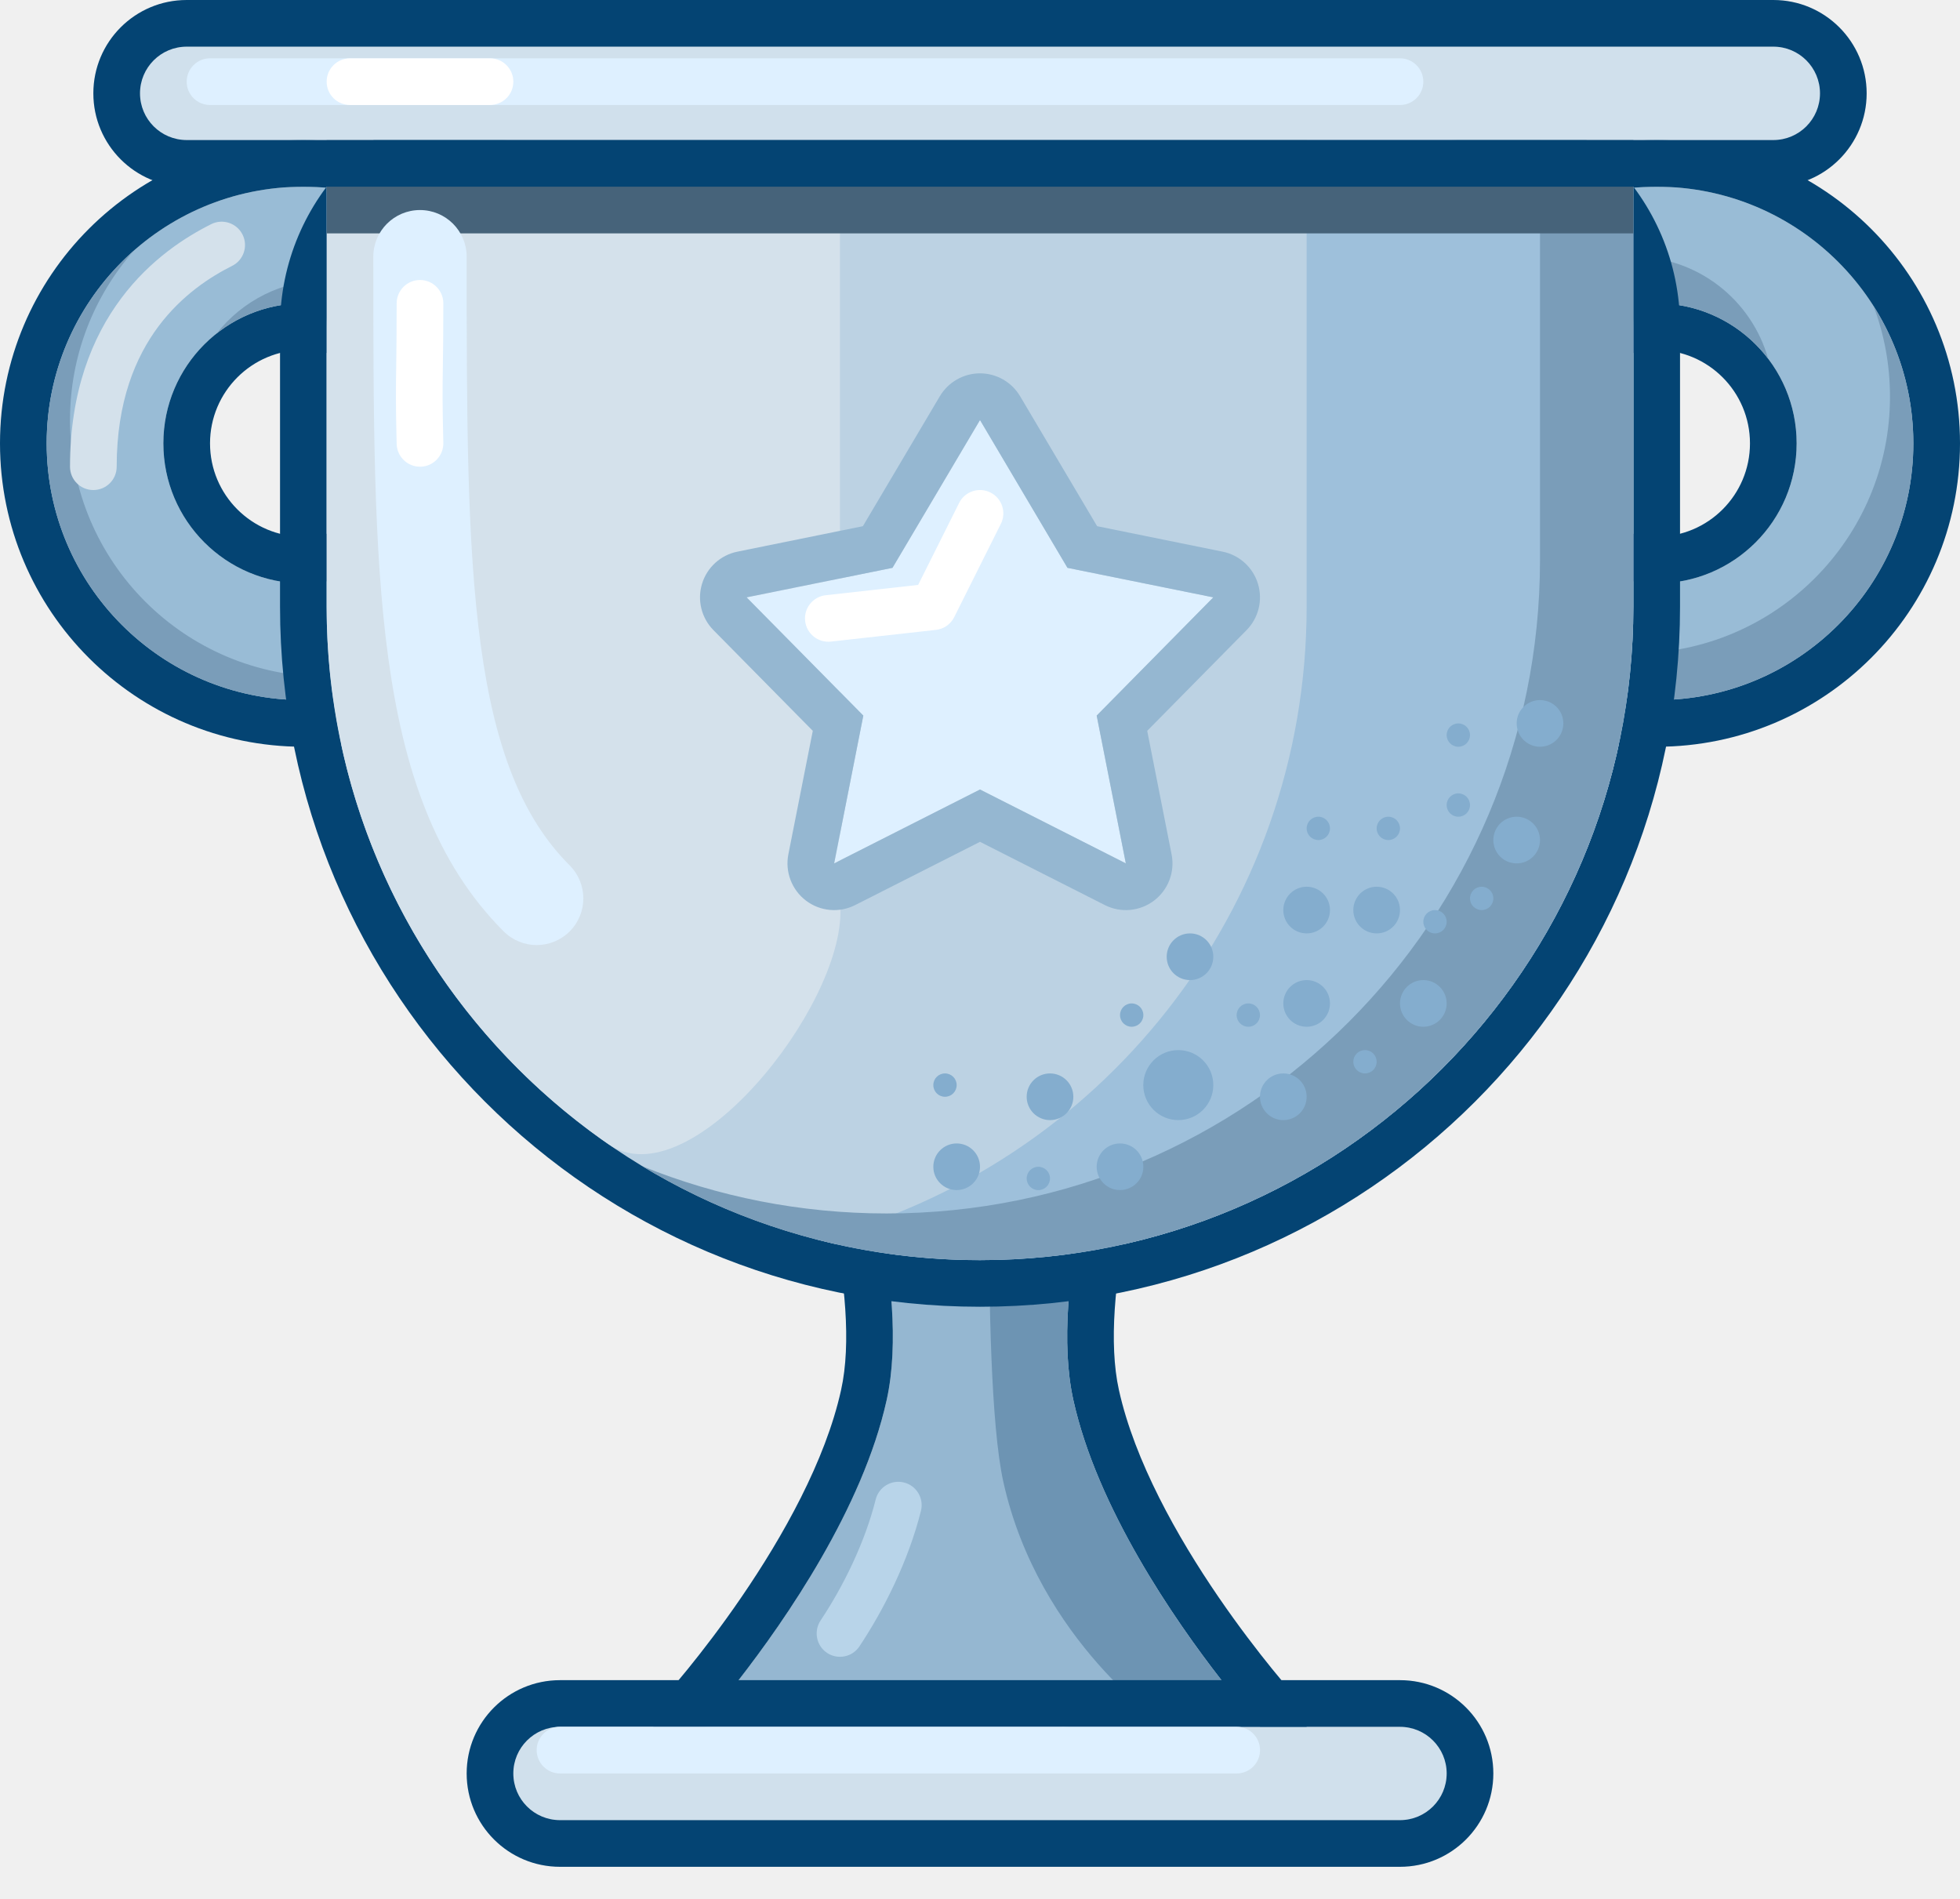
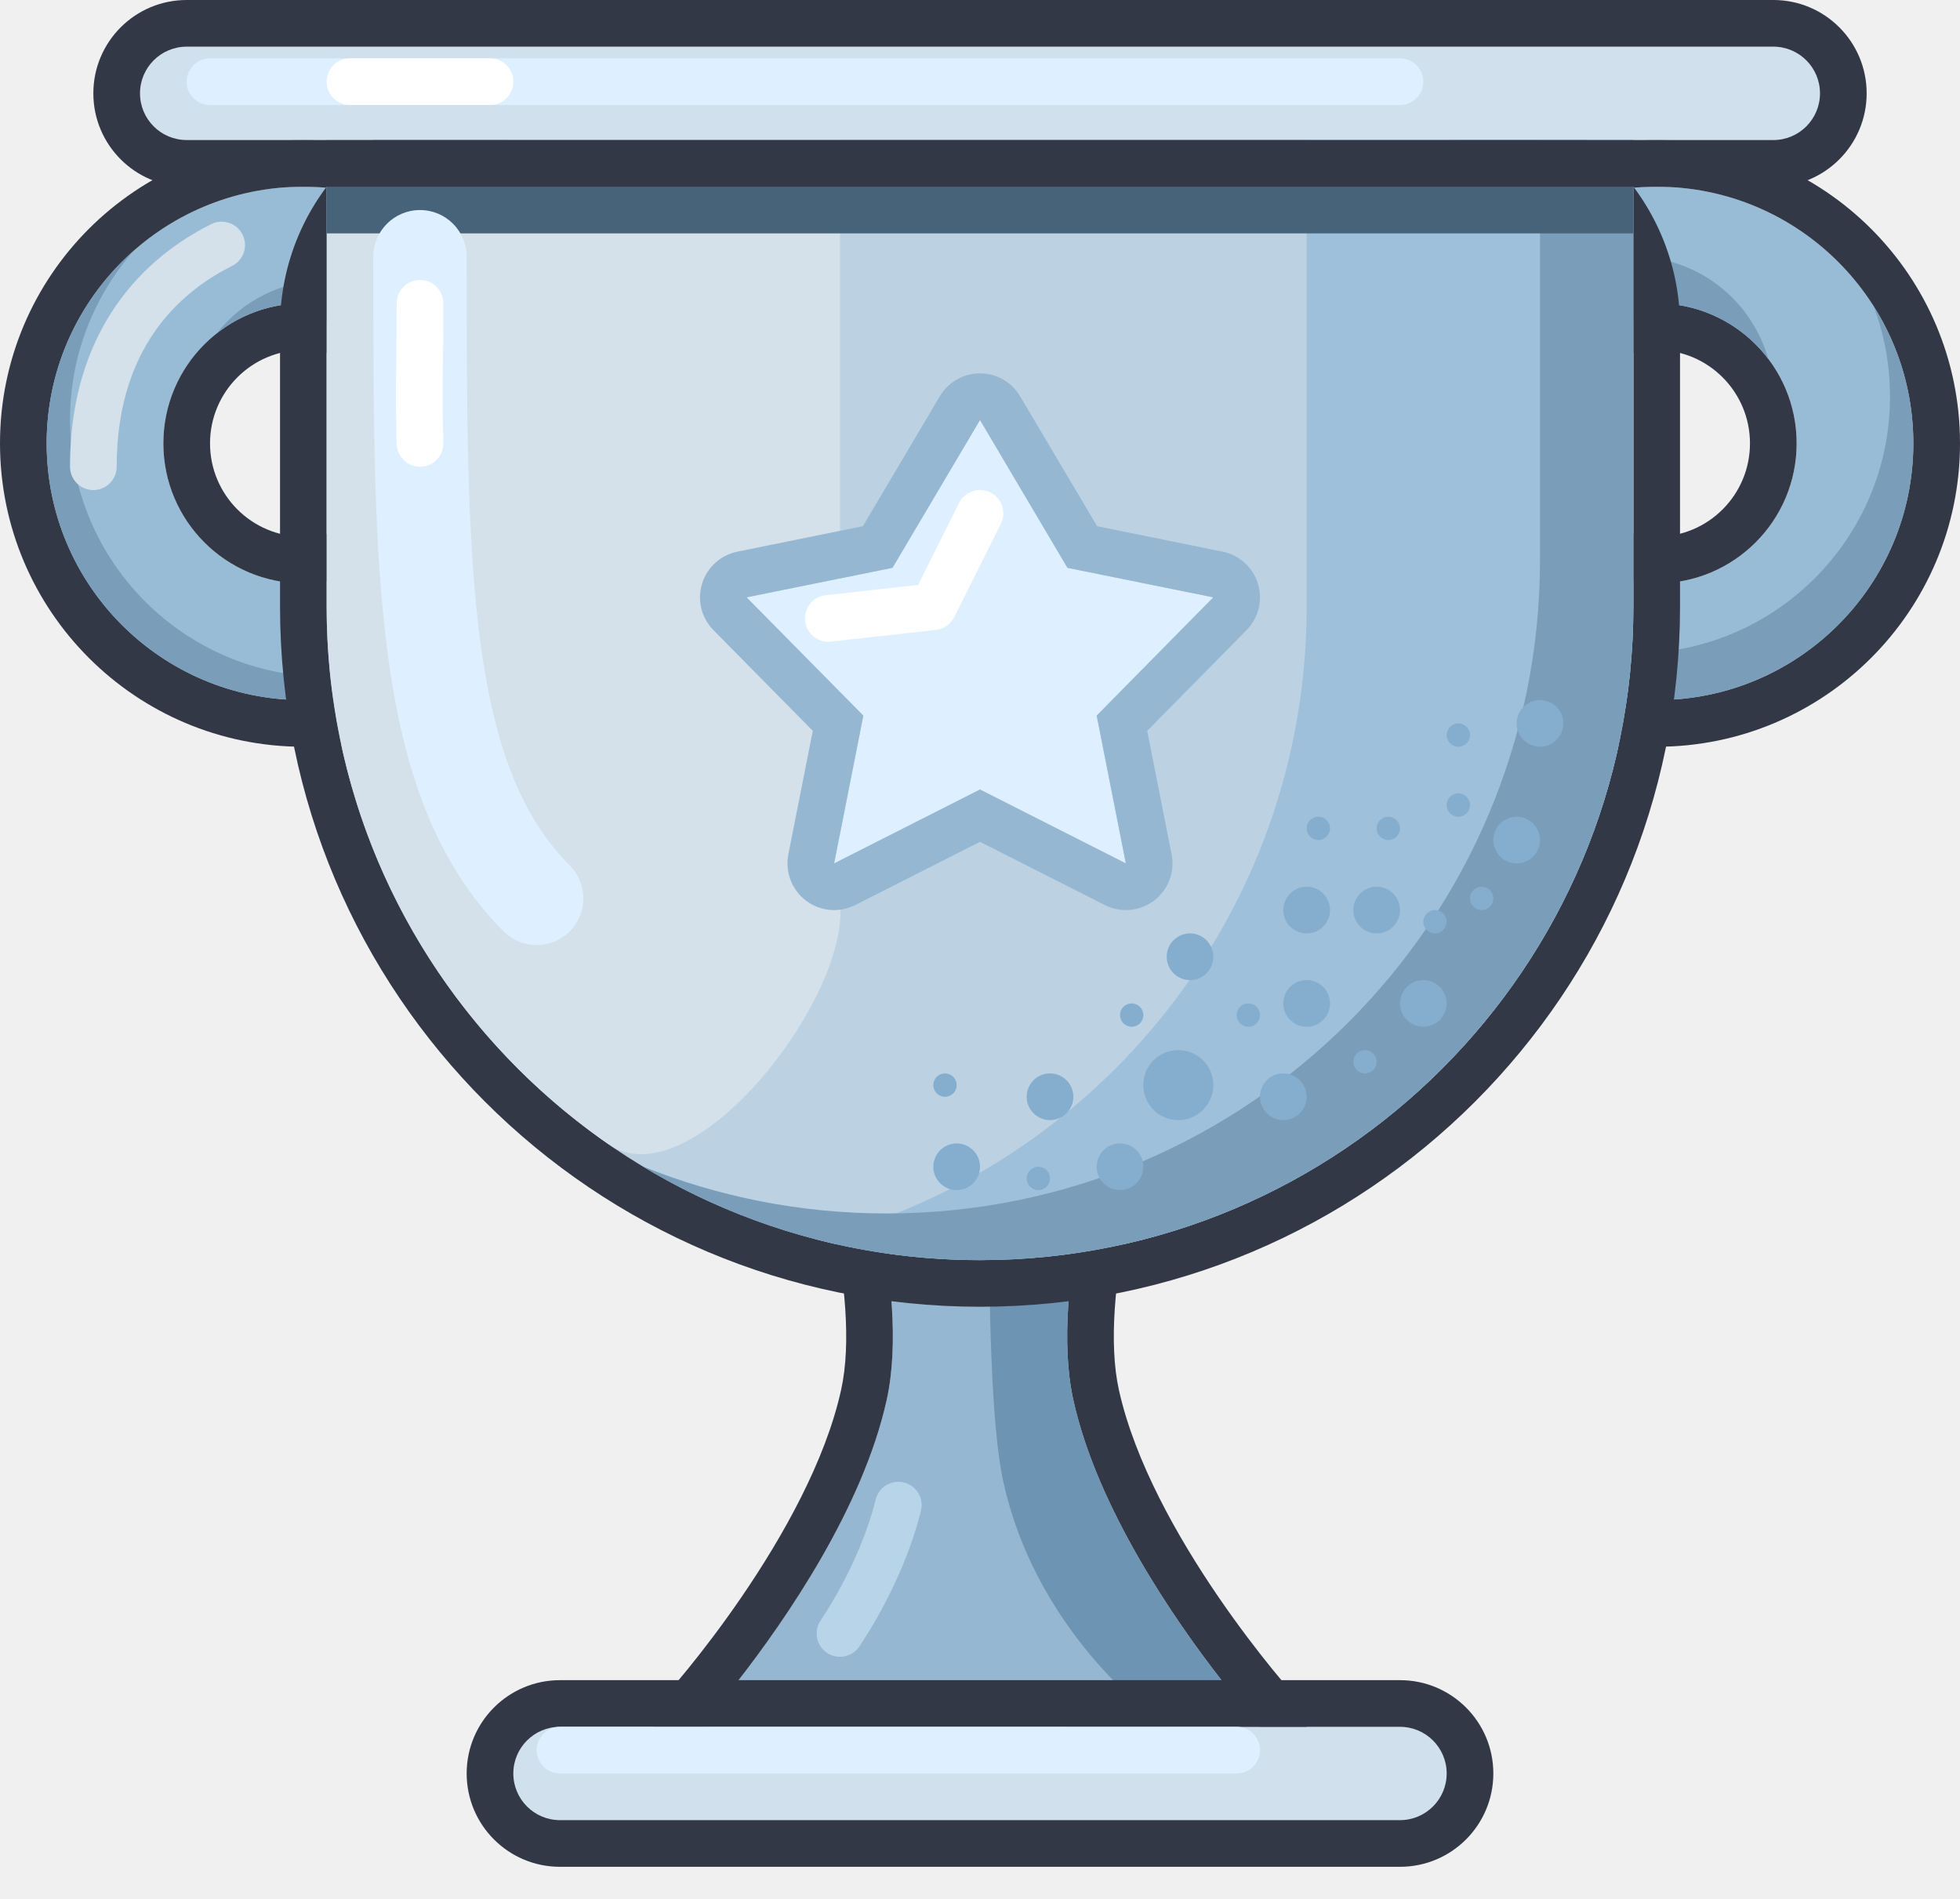
<svg xmlns="http://www.w3.org/2000/svg" viewBox="0 0 32 31" fill="none">
  <g clip-path="url(#clip0_818_5690)">
-     <path d="M14.331 19.723C14.104 18.638 14.891 17.524 16 17.524V17.524C17.108 17.524 17.896 18.638 17.669 19.723C17.457 20.741 17.318 21.927 17.524 22.857C18.101 25.464 20.571 28.191 20.571 28.191H11.428C11.428 28.191 13.899 25.464 14.476 22.857C14.682 21.927 14.543 20.741 14.331 19.723Z" fill="#95B7D1" />
-     <path fill-rule="evenodd" clip-rule="evenodd" d="M21.268 28.499C21.146 28.775 20.873 28.952 20.572 28.952H11.429C11.127 28.952 10.854 28.775 10.732 28.499C10.61 28.224 10.662 27.902 10.864 27.679L11.429 28.191H20.572C20.572 28.191 20.312 27.904 19.942 27.429C19.169 26.436 17.914 24.619 17.524 22.857C17.318 21.927 17.457 20.741 17.669 19.723C17.896 18.638 17.109 17.524 16 17.524C14.892 17.524 14.104 18.638 14.331 19.723C14.543 20.741 14.682 21.927 14.476 22.857C14.086 24.619 12.831 26.436 12.058 27.429C11.688 27.904 11.429 28.191 11.429 28.191M10.864 27.679L10.868 27.674L10.886 27.654C10.902 27.636 10.927 27.608 10.959 27.571C11.023 27.496 11.117 27.385 11.232 27.244C11.463 26.959 11.777 26.554 12.107 26.071C12.78 25.088 13.476 23.852 13.732 22.692C13.902 21.929 13.793 20.876 13.585 19.878C13.274 18.391 14.338 16.762 16 16.762C17.662 16.762 18.726 18.391 18.415 19.878C18.207 20.876 18.099 21.929 18.268 22.692C18.525 23.852 19.22 25.088 19.893 26.071C20.224 26.554 20.537 26.959 20.768 27.244C20.883 27.385 20.977 27.496 21.041 27.571C21.073 27.608 21.098 27.636 21.114 27.654L21.132 27.674L21.136 27.679C21.338 27.902 21.39 28.224 21.268 28.499" fill="#044473" />
+     <path d="M14.331 19.723C14.104 18.638 14.891 17.524 16 17.524C17.108 17.524 17.896 18.638 17.669 19.723C17.457 20.741 17.318 21.927 17.524 22.857C18.101 25.464 20.571 28.191 20.571 28.191H11.428C11.428 28.191 13.899 25.464 14.476 22.857C14.682 21.927 14.543 20.741 14.331 19.723Z" fill="#95B7D1" />
+     <path fill-rule="evenodd" clip-rule="evenodd" d="M21.268 28.499C21.146 28.775 20.873 28.952 20.572 28.952H11.429C11.127 28.952 10.854 28.775 10.732 28.499C10.61 28.224 10.662 27.902 10.864 27.679L11.429 28.191H20.572C20.572 28.191 20.312 27.904 19.942 27.429C19.169 26.436 17.914 24.619 17.524 22.857C17.318 21.927 17.457 20.741 17.669 19.723C17.896 18.638 17.109 17.524 16 17.524C14.892 17.524 14.104 18.638 14.331 19.723C14.543 20.741 14.682 21.927 14.476 22.857C14.086 24.619 12.831 26.436 12.058 27.429C11.688 27.904 11.429 28.191 11.429 28.191M10.864 27.679L10.868 27.674L10.886 27.654C10.902 27.636 10.927 27.608 10.959 27.571C11.023 27.496 11.117 27.385 11.232 27.244C11.463 26.959 11.777 26.554 12.107 26.071C12.78 25.088 13.476 23.852 13.732 22.692C13.902 21.929 13.793 20.876 13.585 19.878C13.274 18.391 14.338 16.762 16 16.762C17.662 16.762 18.726 18.391 18.415 19.878C18.207 20.876 18.099 21.929 18.268 22.692C18.525 23.852 19.22 25.088 19.893 26.071C20.224 26.554 20.537 26.959 20.768 27.244C20.883 27.385 20.977 27.496 21.041 27.571C21.073 27.608 21.098 27.636 21.114 27.654L21.132 27.674L21.136 27.679C21.338 27.902 21.39 28.224 21.268 28.499" fill="#333847" />
    <path fill-rule="evenodd" clip-rule="evenodd" d="M19.048 28.191H20.571C20.571 28.191 18.101 25.464 17.524 22.857C17.318 21.927 17.457 20.741 17.669 19.723C17.896 18.638 17.108 17.524 16 17.524C15.749 17.524 15.515 17.581 15.305 17.681C15.864 17.947 16.146 18.57 16.146 19.723C16.146 21.174 16.175 23.261 16.381 24.191C16.958 26.797 19.048 28.191 19.048 28.191Z" fill="#6D94B3" />
    <path fill-rule="evenodd" clip-rule="evenodd" d="M14.759 24.202C14.963 24.253 15.087 24.46 15.036 24.664C14.833 25.478 14.43 26.279 14.031 26.878C13.915 27.053 13.678 27.1 13.503 26.984C13.328 26.867 13.281 26.631 13.397 26.455C13.76 25.911 14.12 25.189 14.297 24.479C14.348 24.275 14.555 24.151 14.759 24.202Z" fill="#B8D4E9" />
    <path fill-rule="evenodd" clip-rule="evenodd" d="M27.048 11.429C29.362 11.429 31.238 9.552 31.238 7.238C31.238 4.924 29.362 3.048 27.048 3.048C24.733 3.048 22.857 4.924 22.857 7.238C22.857 9.552 24.733 11.429 27.048 11.429ZM27.048 9.524C28.31 9.524 29.333 8.5 29.333 7.238C29.333 5.976 28.31 4.952 27.048 4.952C25.785 4.952 24.762 5.976 24.762 7.238C24.762 8.5 25.785 9.524 27.048 9.524Z" fill="#99BCD6" />
-     <path fill-rule="evenodd" clip-rule="evenodd" d="M32 7.238C32 9.973 29.783 12.191 27.048 12.191C24.312 12.191 22.095 9.973 22.095 7.238C22.095 4.503 24.312 2.286 27.048 2.286C29.783 2.286 32 4.503 32 7.238ZM27.048 8.762C27.889 8.762 28.571 8.08 28.571 7.238C28.571 6.397 27.889 5.714 27.048 5.714C26.206 5.714 25.524 6.397 25.524 7.238C25.524 8.08 26.206 8.762 27.048 8.762ZM31.238 7.238C31.238 9.552 29.362 11.429 27.048 11.429C24.733 11.429 22.857 9.552 22.857 7.238C22.857 4.924 24.733 3.048 27.048 3.048C29.362 3.048 31.238 4.924 31.238 7.238ZM29.333 7.238C29.333 8.501 28.31 9.524 27.048 9.524C25.785 9.524 24.762 8.501 24.762 7.238C24.762 5.976 25.785 4.952 27.048 4.952C28.31 4.952 29.333 5.976 29.333 7.238Z" fill="#044473" />
+     <path fill-rule="evenodd" clip-rule="evenodd" d="M32 7.238C32 9.973 29.783 12.191 27.048 12.191C24.312 12.191 22.095 9.973 22.095 7.238C22.095 4.503 24.312 2.286 27.048 2.286C29.783 2.286 32 4.503 32 7.238ZM27.048 8.762C27.889 8.762 28.571 8.08 28.571 7.238C28.571 6.397 27.889 5.714 27.048 5.714C26.206 5.714 25.524 6.397 25.524 7.238C25.524 8.08 26.206 8.762 27.048 8.762ZM31.238 7.238C31.238 9.552 29.362 11.429 27.048 11.429C24.733 11.429 22.857 9.552 22.857 7.238C22.857 4.924 24.733 3.048 27.048 3.048C29.362 3.048 31.238 4.924 31.238 7.238ZM29.333 7.238C29.333 8.501 28.31 9.524 27.048 9.524C25.785 9.524 24.762 8.501 24.762 7.238C24.762 5.976 25.785 4.952 27.048 4.952C28.31 4.952 29.333 5.976 29.333 7.238Z" fill="#333847" />
    <path fill-rule="evenodd" clip-rule="evenodd" d="M30.857 6.476C30.857 8.79 28.981 10.667 26.667 10.667C25.177 10.667 23.87 9.89 23.127 8.719C23.725 10.303 25.255 11.428 27.048 11.428C29.362 11.428 31.238 9.552 31.238 7.238C31.238 6.413 31 5.644 30.588 4.995C30.762 5.456 30.857 5.955 30.857 6.476ZM24.848 7.86C24.792 7.663 24.762 7.454 24.762 7.238C24.762 5.976 25.785 4.952 27.048 4.952C27.79 4.952 28.449 5.306 28.867 5.854C28.596 4.894 27.713 4.19 26.667 4.19C25.404 4.19 24.381 5.214 24.381 6.476C24.381 6.997 24.555 7.476 24.848 7.86Z" fill="#7A9DB9" />
    <path fill-rule="evenodd" clip-rule="evenodd" d="M4.952 11.429C7.267 11.429 9.143 9.552 9.143 7.238C9.143 4.924 7.267 3.048 4.952 3.048C2.638 3.048 0.762 4.924 0.762 7.238C0.762 9.552 2.638 11.429 4.952 11.429ZM4.952 9.524C6.215 9.524 7.238 8.5 7.238 7.238C7.238 5.976 6.215 4.952 4.952 4.952C3.69 4.952 2.667 5.976 2.667 7.238C2.667 8.5 3.69 9.524 4.952 9.524Z" fill="#99BCD6" />
-     <path fill-rule="evenodd" clip-rule="evenodd" d="M9.905 7.238C9.905 9.973 7.688 12.191 4.952 12.191C2.217 12.191 0 9.973 0 7.238C0 4.503 2.217 2.286 4.952 2.286C7.688 2.286 9.905 4.503 9.905 7.238ZM4.952 8.762C5.794 8.762 6.476 8.08 6.476 7.238C6.476 6.397 5.794 5.714 4.952 5.714C4.111 5.714 3.429 6.397 3.429 7.238C3.429 8.08 4.111 8.762 4.952 8.762ZM9.143 7.238C9.143 9.552 7.267 11.429 4.952 11.429C2.638 11.429 0.762 9.552 0.762 7.238C0.762 4.924 2.638 3.048 4.952 3.048C7.267 3.048 9.143 4.924 9.143 7.238ZM7.238 7.238C7.238 8.501 6.215 9.524 4.952 9.524C3.69 9.524 2.667 8.501 2.667 7.238C2.667 5.976 3.69 4.952 4.952 4.952C6.215 4.952 7.238 5.976 7.238 7.238Z" fill="#044473" />
+     <path fill-rule="evenodd" clip-rule="evenodd" d="M9.905 7.238C9.905 9.973 7.688 12.191 4.952 12.191C2.217 12.191 0 9.973 0 7.238C0 4.503 2.217 2.286 4.952 2.286C7.688 2.286 9.905 4.503 9.905 7.238ZM4.952 8.762C5.794 8.762 6.476 8.08 6.476 7.238C6.476 6.397 5.794 5.714 4.952 5.714C4.111 5.714 3.429 6.397 3.429 7.238C3.429 8.08 4.111 8.762 4.952 8.762ZM9.143 7.238C9.143 9.552 7.267 11.429 4.952 11.429C2.638 11.429 0.762 9.552 0.762 7.238C0.762 4.924 2.638 3.048 4.952 3.048C7.267 3.048 9.143 4.924 9.143 7.238ZM7.238 7.238C7.238 8.501 6.215 9.524 4.952 9.524C3.69 9.524 2.667 8.501 2.667 7.238C2.667 5.976 3.69 4.952 4.952 4.952C6.215 4.952 7.238 5.976 7.238 7.238Z" fill="#333847" />
    <path fill-rule="evenodd" clip-rule="evenodd" d="M8.1 10.005C7.362 10.654 6.394 11.048 5.333 11.048C3.019 11.048 1.143 9.171 1.143 6.857C1.143 5.797 1.537 4.829 2.186 4.091C1.313 4.859 0.762 5.984 0.762 7.238C0.762 9.552 2.638 11.429 4.952 11.429C6.207 11.429 7.332 10.878 8.1 10.005ZM3.538 5.443C3.927 5.136 4.418 4.952 4.952 4.952C6.215 4.952 7.238 5.976 7.238 7.238C7.238 7.772 7.055 8.264 6.748 8.653C7.279 8.234 7.619 7.585 7.619 6.857C7.619 5.595 6.596 4.571 5.333 4.571C4.605 4.571 3.956 4.912 3.538 5.443Z" fill="#7A9DB9" />
    <path d="M5.333 5.333C5.333 3.65 6.698 2.286 8.381 2.286H23.619C25.302 2.286 26.667 3.65 26.667 5.333V9.905C26.667 15.796 21.891 20.572 16 20.572C10.109 20.572 5.333 15.796 5.333 9.905V5.333Z" fill="#BCD2E3" />
-     <path fill-rule="evenodd" clip-rule="evenodd" d="M8.381 1.524H23.619C25.723 1.524 27.429 3.229 27.429 5.333V9.905C27.429 16.217 22.312 21.333 16 21.333C9.688 21.333 4.572 16.217 4.572 9.905V5.333C4.572 3.229 6.277 1.524 8.381 1.524ZM8.381 2.286C6.698 2.286 5.333 3.65 5.333 5.333V9.905C5.333 15.796 10.109 20.571 16 20.571C21.891 20.571 26.667 15.796 26.667 9.905V5.333C26.667 3.65 25.302 2.286 23.619 2.286H8.381Z" fill="#044473" />
+     <path fill-rule="evenodd" clip-rule="evenodd" d="M8.381 1.524H23.619C25.723 1.524 27.429 3.229 27.429 5.333V9.905C27.429 16.217 22.312 21.333 16 21.333C9.688 21.333 4.572 16.217 4.572 9.905V5.333C4.572 3.229 6.277 1.524 8.381 1.524ZM8.381 2.286C6.698 2.286 5.333 3.65 5.333 5.333V9.905C5.333 15.796 10.109 20.571 16 20.571C21.891 20.571 26.667 15.796 26.667 9.905V5.333C26.667 3.65 25.302 2.286 23.619 2.286H8.381Z" fill="#333847" />
    <path fill-rule="evenodd" clip-rule="evenodd" d="M13.333 20.235C14.186 20.455 15.079 20.572 16 20.572C21.891 20.572 26.667 15.796 26.667 9.905V2.286H21.333V9.905C21.333 14.875 17.934 19.051 13.333 20.235Z" fill="#9EC0DB" />
    <path d="M5.333 2.286V9.905C5.333 13.541 7.153 16.753 9.932 18.678C11.253 19.594 13.763 16.453 13.721 14.846C13.716 14.659 13.714 14.472 13.714 14.286V2.286H5.333Z" fill="#D4E1EB" />
    <path fill-rule="evenodd" clip-rule="evenodd" d="M10.489 19.04C12.098 20.012 13.983 20.572 16 20.572C21.891 20.572 26.667 15.796 26.667 9.905V2.286H25.143V9.143C25.143 15.034 20.367 19.81 14.476 19.81C13.067 19.81 11.721 19.536 10.489 19.04Z" fill="#7A9DB9" />
    <path d="M26.667 2.286H5.333V3.81H26.667V2.286Z" fill="#46637A" />
    <path fill-rule="evenodd" clip-rule="evenodd" d="M6.857 3.429C7.278 3.429 7.619 3.77 7.619 4.19C7.619 6.781 7.621 8.864 7.85 10.54C8.079 12.208 8.519 13.347 9.301 14.128C9.598 14.425 9.598 14.908 9.301 15.205C9.003 15.503 8.521 15.503 8.223 15.205C7.1 14.082 6.588 12.554 6.34 10.746C6.095 8.957 6.095 6.771 6.095 4.239L6.095 4.19C6.095 3.77 6.436 3.429 6.857 3.429Z" fill="#DEF0FF" />
    <path fill-rule="evenodd" clip-rule="evenodd" d="M6.857 4.571C7.068 4.571 7.238 4.742 7.238 4.952C7.238 5.453 7.234 5.751 7.23 5.993C7.225 6.361 7.222 6.6 7.238 7.228C7.243 7.439 7.077 7.614 6.867 7.619C6.657 7.624 6.482 7.458 6.476 7.248C6.46 6.608 6.463 6.349 6.469 5.966C6.472 5.722 6.476 5.428 6.476 4.952C6.476 4.742 6.647 4.571 6.857 4.571Z" fill="white" />
-     <path d="M8.381 28.952C8.381 28.532 8.722 28.19 9.143 28.19H22.857C23.278 28.19 23.619 28.532 23.619 28.952V28.952C23.619 29.373 23.278 29.714 22.857 29.714H9.143C8.722 29.714 8.381 29.373 8.381 28.952V28.952Z" fill="#D0E0EC" />
-     <path fill-rule="evenodd" clip-rule="evenodd" d="M9.143 27.429H22.857C23.699 27.429 24.381 28.111 24.381 28.952C24.381 29.794 23.699 30.476 22.857 30.476H9.143C8.301 30.476 7.619 29.794 7.619 28.952C7.619 28.111 8.301 27.429 9.143 27.429ZM9.143 28.191C8.722 28.191 8.381 28.532 8.381 28.952C8.381 29.373 8.722 29.714 9.143 29.714H22.857C23.278 29.714 23.619 29.373 23.619 28.952C23.619 28.532 23.278 28.191 22.857 28.191H9.143Z" fill="#044473" />
-     <path d="M2.286 1.524C2.286 1.103 2.627 0.762 3.048 0.762H28.952C29.373 0.762 29.714 1.103 29.714 1.524V1.524C29.714 1.945 29.373 2.286 28.952 2.286H3.048C2.627 2.286 2.286 1.945 2.286 1.524V1.524Z" fill="#D0E0EC" />
-     <path fill-rule="evenodd" clip-rule="evenodd" d="M3.048 0H28.953C29.794 0 30.476 0.682 30.476 1.524C30.476 2.365 29.794 3.048 28.953 3.048H3.048C2.206 3.048 1.524 2.365 1.524 1.524C1.524 0.682 2.206 0 3.048 0ZM3.048 0.762C2.627 0.762 2.286 1.103 2.286 1.524C2.286 1.945 2.627 2.286 3.048 2.286H28.953C29.373 2.286 29.714 1.945 29.714 1.524C29.714 1.103 29.373 0.762 28.953 0.762H3.048Z" fill="#044473" />
+     <path d="M8.381 28.952C8.381 28.532 8.722 28.19 9.143 28.19H22.857C23.278 28.19 23.619 28.532 23.619 28.952C23.619 29.373 23.278 29.714 22.857 29.714H9.143C8.722 29.714 8.381 29.373 8.381 28.952Z" fill="#D0E0EC" />
+     <path fill-rule="evenodd" clip-rule="evenodd" d="M9.143 27.429H22.857C23.699 27.429 24.381 28.111 24.381 28.952C24.381 29.794 23.699 30.476 22.857 30.476H9.143C8.301 30.476 7.619 29.794 7.619 28.952C7.619 28.111 8.301 27.429 9.143 27.429ZM9.143 28.191C8.722 28.191 8.381 28.532 8.381 28.952C8.381 29.373 8.722 29.714 9.143 29.714H22.857C23.278 29.714 23.619 29.373 23.619 28.952C23.619 28.532 23.278 28.191 22.857 28.191H9.143Z" fill="#333847" />
+     <path d="M2.286 1.524C2.286 1.103 2.627 0.762 3.048 0.762H28.952C29.373 0.762 29.714 1.103 29.714 1.524C29.714 1.945 29.373 2.286 28.952 2.286H3.048C2.627 2.286 2.286 1.945 2.286 1.524Z" fill="#D0E0EC" />
+     <path fill-rule="evenodd" clip-rule="evenodd" d="M3.048 0H28.953C29.794 0 30.476 0.682 30.476 1.524C30.476 2.365 29.794 3.048 28.953 3.048H3.048C2.206 3.048 1.524 2.365 1.524 1.524C1.524 0.682 2.206 0 3.048 0ZM3.048 0.762C2.627 0.762 2.286 1.103 2.286 1.524C2.286 1.945 2.627 2.286 3.048 2.286H28.953C29.373 2.286 29.714 1.945 29.714 1.524C29.714 1.103 29.373 0.762 28.953 0.762H3.048Z" fill="#333847" />
    <path fill-rule="evenodd" clip-rule="evenodd" d="M3.048 1.333C3.048 1.123 3.218 0.952 3.429 0.952H22.857C23.067 0.952 23.238 1.123 23.238 1.333C23.238 1.544 23.067 1.714 22.857 1.714H3.429C3.218 1.714 3.048 1.544 3.048 1.333Z" fill="#DEF0FF" />
    <path fill-rule="evenodd" clip-rule="evenodd" d="M8.762 28.571C8.762 28.361 8.933 28.19 9.143 28.19H20.191C20.401 28.19 20.572 28.361 20.572 28.571C20.572 28.782 20.401 28.952 20.191 28.952H9.143C8.933 28.952 8.762 28.782 8.762 28.571Z" fill="#DEF0FF" />
    <path fill-rule="evenodd" clip-rule="evenodd" d="M5.333 1.333C5.333 1.123 5.504 0.952 5.714 0.952H8C8.21 0.952 8.381 1.123 8.381 1.333C8.381 1.544 8.21 1.714 8 1.714H5.714C5.504 1.714 5.333 1.544 5.333 1.333Z" fill="white" />
    <path d="M19.809 17.714C19.809 18.03 19.553 18.286 19.238 18.286C18.922 18.286 18.666 18.03 18.666 17.714C18.666 17.399 18.922 17.143 19.238 17.143C19.553 17.143 19.809 17.399 19.809 17.714Z" fill="#84ADCE" />
    <path d="M21.714 16.381C21.714 16.591 21.544 16.762 21.333 16.762C21.123 16.762 20.952 16.591 20.952 16.381C20.952 16.171 21.123 16 21.333 16C21.544 16 21.714 16.171 21.714 16.381Z" fill="#84ADCE" />
    <path d="M18.667 19.048C18.667 19.258 18.496 19.428 18.286 19.428C18.075 19.428 17.905 19.258 17.905 19.048C17.905 18.837 18.075 18.667 18.286 18.667C18.496 18.667 18.667 18.837 18.667 19.048Z" fill="#84ADCE" />
    <path d="M17.524 17.905C17.524 18.115 17.353 18.286 17.143 18.286C16.933 18.286 16.762 18.115 16.762 17.905C16.762 17.694 16.933 17.524 17.143 17.524C17.353 17.524 17.524 17.694 17.524 17.905Z" fill="#84ADCE" />
    <path d="M16 19.048C16 19.258 15.829 19.428 15.619 19.428C15.409 19.428 15.238 19.258 15.238 19.048C15.238 18.837 15.409 18.667 15.619 18.667C15.829 18.667 16 18.837 16 19.048Z" fill="#84ADCE" />
    <path d="M25.143 13.714C25.143 13.925 24.972 14.095 24.762 14.095C24.551 14.095 24.381 13.925 24.381 13.714C24.381 13.504 24.551 13.333 24.762 13.333C24.972 13.333 25.143 13.504 25.143 13.714Z" fill="#84ADCE" />
    <path d="M21.714 14.857C21.714 15.068 21.544 15.238 21.333 15.238C21.123 15.238 20.952 15.068 20.952 14.857C20.952 14.647 21.123 14.476 21.333 14.476C21.544 14.476 21.714 14.647 21.714 14.857Z" fill="#84ADCE" />
    <path d="M25.524 11.809C25.524 12.02 25.353 12.191 25.143 12.191C24.933 12.191 24.762 12.02 24.762 11.809C24.762 11.599 24.933 11.429 25.143 11.429C25.353 11.429 25.524 11.599 25.524 11.809Z" fill="#84ADCE" />
    <path d="M19.809 15.619C19.809 15.829 19.639 16 19.429 16C19.218 16 19.048 15.829 19.048 15.619C19.048 15.409 19.218 15.238 19.429 15.238C19.639 15.238 19.809 15.409 19.809 15.619Z" fill="#84ADCE" />
    <path d="M21.333 17.905C21.333 18.115 21.163 18.286 20.952 18.286C20.742 18.286 20.571 18.115 20.571 17.905C20.571 17.694 20.742 17.524 20.952 17.524C21.163 17.524 21.333 17.694 21.333 17.905Z" fill="#84ADCE" />
    <path d="M23.619 16.381C23.619 16.591 23.448 16.762 23.238 16.762C23.028 16.762 22.857 16.591 22.857 16.381C22.857 16.171 23.028 16 23.238 16C23.448 16 23.619 16.171 23.619 16.381Z" fill="#84ADCE" />
    <path d="M22.857 14.857C22.857 15.068 22.687 15.238 22.476 15.238C22.266 15.238 22.095 15.068 22.095 14.857C22.095 14.647 22.266 14.476 22.476 14.476C22.687 14.476 22.857 14.647 22.857 14.857Z" fill="#84ADCE" />
    <path d="M24.381 14.667C24.381 14.772 24.296 14.857 24.191 14.857C24.085 14.857 24 14.772 24 14.667C24 14.562 24.085 14.476 24.191 14.476C24.296 14.476 24.381 14.562 24.381 14.667Z" fill="#84ADCE" />
    <path d="M24 13.143C24 13.248 23.915 13.333 23.809 13.333C23.704 13.333 23.619 13.248 23.619 13.143C23.619 13.038 23.704 12.952 23.809 12.952C23.915 12.952 24 13.038 24 13.143Z" fill="#84ADCE" />
    <path d="M22.857 13.524C22.857 13.629 22.772 13.714 22.667 13.714C22.561 13.714 22.476 13.629 22.476 13.524C22.476 13.419 22.561 13.333 22.667 13.333C22.772 13.333 22.857 13.419 22.857 13.524Z" fill="#84ADCE" />
    <path d="M24 12C24 12.105 23.915 12.191 23.809 12.191C23.704 12.191 23.619 12.105 23.619 12C23.619 11.895 23.704 11.81 23.809 11.81C23.915 11.81 24 11.895 24 12Z" fill="#84ADCE" />
    <path d="M21.714 13.524C21.714 13.629 21.629 13.714 21.524 13.714C21.419 13.714 21.333 13.629 21.333 13.524C21.333 13.419 21.419 13.333 21.524 13.333C21.629 13.333 21.714 13.419 21.714 13.524Z" fill="#84ADCE" />
    <path d="M15.619 17.714C15.619 17.82 15.534 17.905 15.428 17.905C15.323 17.905 15.238 17.82 15.238 17.714C15.238 17.609 15.323 17.524 15.428 17.524C15.534 17.524 15.619 17.609 15.619 17.714Z" fill="#84ADCE" />
    <path d="M23.619 15.048C23.619 15.153 23.534 15.238 23.428 15.238C23.323 15.238 23.238 15.153 23.238 15.048C23.238 14.943 23.323 14.857 23.428 14.857C23.534 14.857 23.619 14.943 23.619 15.048Z" fill="#84ADCE" />
    <path d="M22.476 17.333C22.476 17.439 22.391 17.524 22.286 17.524C22.18 17.524 22.095 17.439 22.095 17.333C22.095 17.228 22.18 17.143 22.286 17.143C22.391 17.143 22.476 17.228 22.476 17.333Z" fill="#84ADCE" />
    <path d="M20.571 16.572C20.571 16.677 20.486 16.762 20.381 16.762C20.276 16.762 20.19 16.677 20.19 16.572C20.19 16.466 20.276 16.381 20.381 16.381C20.486 16.381 20.571 16.466 20.571 16.572Z" fill="#84ADCE" />
    <path d="M18.667 16.572C18.667 16.677 18.581 16.762 18.476 16.762C18.371 16.762 18.286 16.677 18.286 16.572C18.286 16.466 18.371 16.381 18.476 16.381C18.581 16.381 18.667 16.466 18.667 16.572Z" fill="#84ADCE" />
    <path d="M17.143 19.238C17.143 19.343 17.058 19.429 16.952 19.429C16.847 19.429 16.762 19.343 16.762 19.238C16.762 19.133 16.847 19.048 16.952 19.048C17.058 19.048 17.143 19.133 17.143 19.238Z" fill="#84ADCE" />
    <path fill-rule="evenodd" clip-rule="evenodd" d="M3.96 3.83C4.054 4.018 3.978 4.247 3.789 4.341C3.441 4.515 2.972 4.815 2.59 5.324C2.213 5.828 1.905 6.556 1.905 7.619C1.905 7.83 1.734 8 1.524 8C1.313 8 1.143 7.83 1.143 7.619C1.143 6.396 1.502 5.506 1.981 4.867C2.456 4.233 3.035 3.866 3.449 3.659C3.637 3.565 3.866 3.642 3.96 3.83Z" fill="#D4E1EB" />
    <path d="M12.19 9.752L14.571 9.27L15.286 8.064L16 6.857L17.428 9.27L19.809 9.752L17.905 11.683L18.381 14.095L16 12.889L13.619 14.095L14.095 11.683L12.19 9.752Z" fill="#DEF0FF" />
    <path fill-rule="evenodd" clip-rule="evenodd" d="M14.571 9.27L16 6.857L17.428 9.27L19.809 9.752L17.905 11.682L18.381 14.095L16 12.889L13.619 14.095L14.095 11.682L12.19 9.752L14.571 9.27ZM13.27 11.931L11.648 10.287C11.452 10.088 11.38 9.798 11.462 9.53C11.543 9.263 11.765 9.061 12.039 9.006L14.088 8.59L15.344 6.469C15.482 6.237 15.731 6.095 16 6.095C16.269 6.095 16.518 6.237 16.655 6.469L17.912 8.59L19.961 9.006C20.235 9.061 20.457 9.263 20.538 9.53C20.62 9.798 20.548 10.088 20.352 10.287L18.73 11.931L19.128 13.948C19.185 14.234 19.073 14.527 18.841 14.703C18.609 14.879 18.296 14.907 18.037 14.775L16 13.743L13.963 14.775C13.703 14.907 13.391 14.879 13.159 14.703C12.927 14.527 12.815 14.234 12.871 13.948L13.27 11.931Z" fill="#95B7D1" />
    <path fill-rule="evenodd" clip-rule="evenodd" d="M16.17 8.04C16.358 8.134 16.435 8.363 16.341 8.551L15.579 10.075C15.521 10.191 15.409 10.269 15.28 10.283L13.566 10.474C13.357 10.497 13.168 10.346 13.145 10.137C13.122 9.928 13.273 9.74 13.482 9.717L14.99 9.549L15.659 8.211C15.753 8.022 15.982 7.946 16.17 8.04Z" fill="white" />
  </g>
  <defs>
    <clipPath id="clip0_818_5690">
      <rect width="32" height="30.476" fill="white" />
    </clipPath>
  </defs>
</svg>
